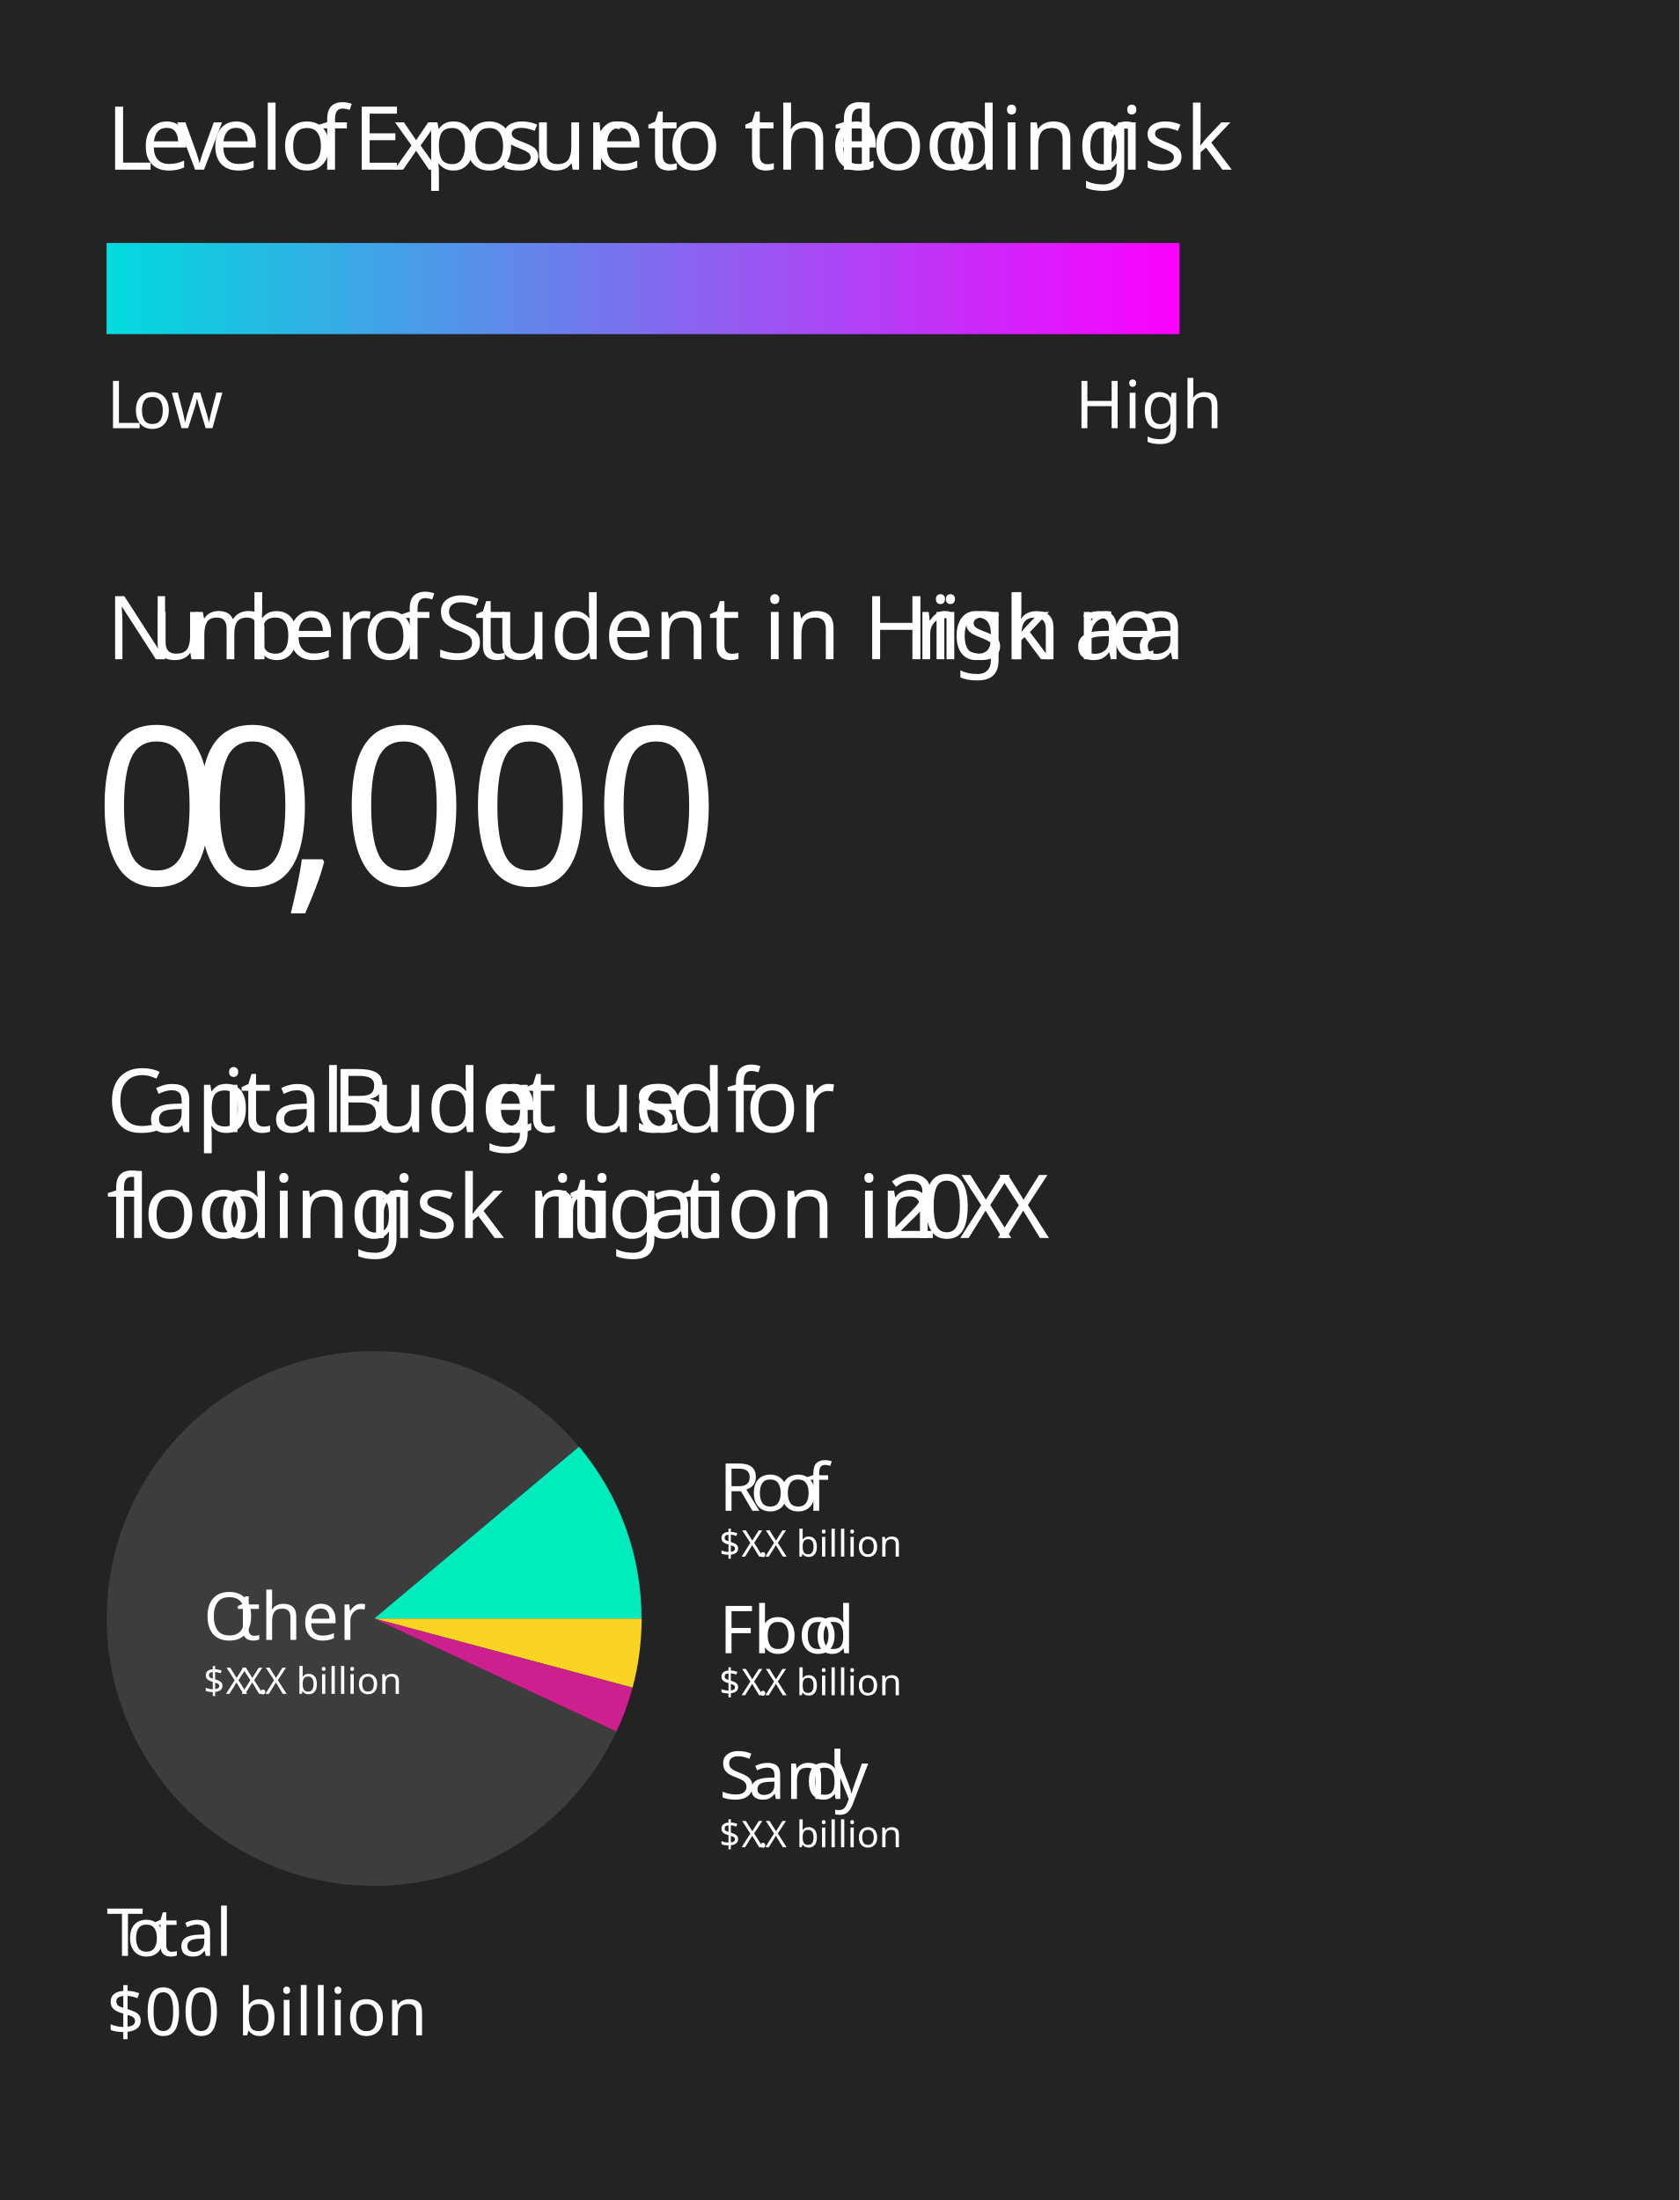
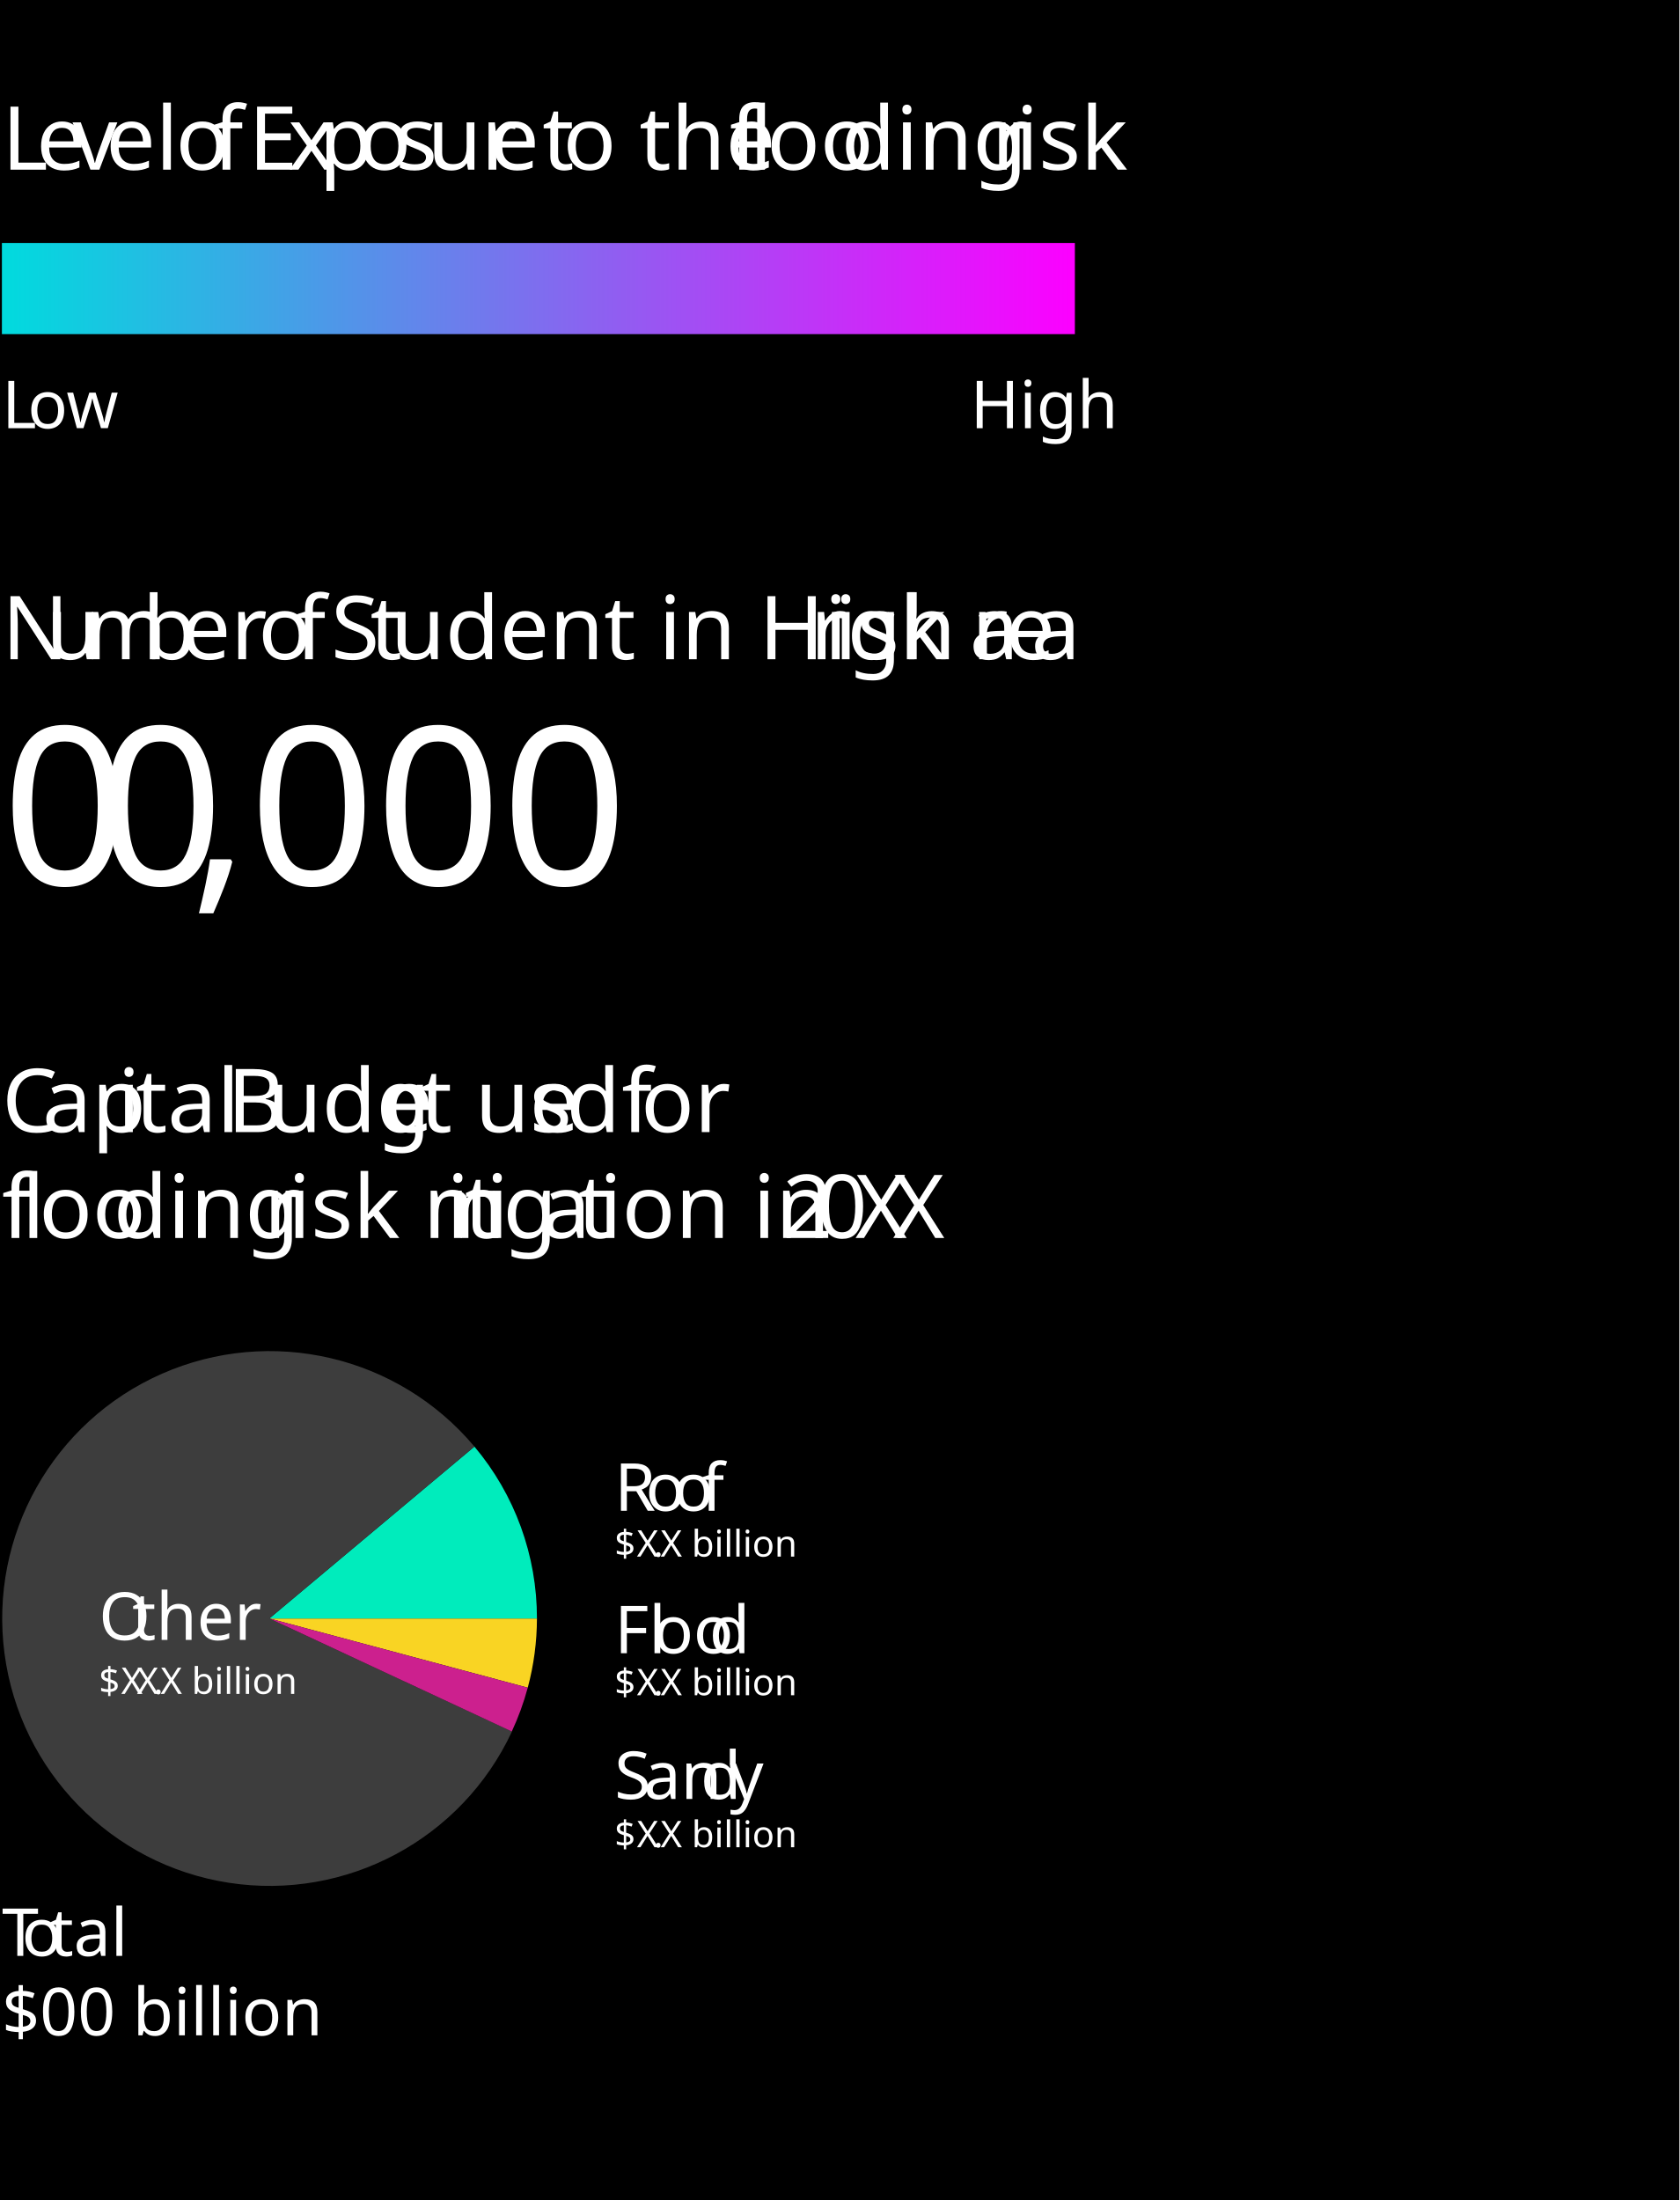
<svg xmlns="http://www.w3.org/2000/svg" viewBox="0 0 456.63 598.23">
  <defs>
-     <style>.a{fill:#232323;}.b{fill:url(#a);}.c{font-size:24px;}.ab,.ac,.ae,.at,.c{fill:#fff;font-family:AcuminProCond-Regular, Acumin Pro Condensed;}.ac,.d{letter-spacing:0.01em;}.e{letter-spacing:0em;}.f{letter-spacing:0em;}.g{letter-spacing:0em;}.h{letter-spacing:0em;}.i{letter-spacing:0.04em;}.j{letter-spacing:0.01em;}.k{letter-spacing:0em;}.l{letter-spacing:0.01em;}.m{letter-spacing:-0.01em;}.n{letter-spacing:-0.01em;}.o{letter-spacing:0.01em;}.p{letter-spacing:0em;}.q{letter-spacing:0em;}.r{letter-spacing:0em;}.s{letter-spacing:-0.01em;}.t{letter-spacing:0.01em;}.u{letter-spacing:0.01em;}.v{letter-spacing:-0.01em;}.w{letter-spacing:0.01em;}.x{letter-spacing:0.01em;}.y{letter-spacing:0em;}.z{letter-spacing:-0.01em;}.aa{letter-spacing:0.02em;}.ab,.ac{font-size:18px;}.ad{letter-spacing:0em;}.ae{font-size:60px;}.af{letter-spacing:-0.02em;}.ag{letter-spacing:0em;}.ah{fill:#f9d423;}.ai{fill:#00ecbc;}.aj{fill:#3d3d3d;}.ak{fill:#cc208e;}.al{letter-spacing:0.01em;}.am{letter-spacing:0em;}.an{letter-spacing:0em;}.ao{letter-spacing:0.01em;}.ap{letter-spacing:0em;}.aq{letter-spacing:0em;}.ar{letter-spacing:-0.07em;}.as{letter-spacing:0.02em;}.at{font-size:10px;}.au{letter-spacing:0.02em;}.av{letter-spacing:0.04em;}.aw{letter-spacing:0.05em;}.ax{letter-spacing:0.04em;}</style>
-     <linearGradient id="a" x1="28.98" y1="78.46" x2="320.73" y2="78.46" gradientUnits="userSpaceOnUse">
+     <style>.a{fill:url(#a);}.b{font-size:24px;}.aa,.ab,.ad,.as,.b{fill:#fff;font-family:AcuminProCond-Regular, Acumin Pro Condensed;}.ab,.c{letter-spacing:0.01em;}.d{letter-spacing:0em;}.e{letter-spacing:0em;}.f{letter-spacing:0em;}.g{letter-spacing:0em;}.h{letter-spacing:0.04em;}.i{letter-spacing:0.01em;}.j{letter-spacing:0em;}.k{letter-spacing:0.01em;}.l{letter-spacing:-0.01em;}.m{letter-spacing:-0.01em;}.n{letter-spacing:0.01em;}.o{letter-spacing:0em;}.p{letter-spacing:0em;}.q{letter-spacing:0em;}.r{letter-spacing:-0.01em;}.s{letter-spacing:0.01em;}.t{letter-spacing:0.01em;}.u{letter-spacing:-0.01em;}.v{letter-spacing:0.01em;}.w{letter-spacing:0.01em;}.x{letter-spacing:0em;}.y{letter-spacing:-0.01em;}.z{letter-spacing:0.02em;}.aa,.ab{font-size:18px;}.ac{letter-spacing:0em;}.ad{font-size:60px;}.ae{letter-spacing:-0.02em;}.af{letter-spacing:0em;}.ag{fill:#f9d423;}.ah{fill:#00ecbc;}.ai{fill:#3d3d3d;}.aj{fill:#cc208e;}.ak{letter-spacing:0.01em;}.al{letter-spacing:0em;}.am{letter-spacing:0em;}.an{letter-spacing:0.01em;}.ao{letter-spacing:0em;}.ap{letter-spacing:0em;}.aq{letter-spacing:-0.07em;}.ar{letter-spacing:0.02em;}.as{font-size:10px;}.at{letter-spacing:0.02em;}.au{letter-spacing:0.04em;}.av{letter-spacing:0.05em;}.aw{letter-spacing:0.04em;}</style>
+     <linearGradient id="a" x1="0.52" y1="78.46" x2="292.26" y2="78.46" gradientUnits="userSpaceOnUse">
      <stop offset="0" stop-color="#00dbde" />
      <stop offset="1" stop-color="#fc00ff" />
    </linearGradient>
  </defs>
-   <rect class="a" width="456.63" height="598.23" />
-   <rect class="b" x="28.98" y="66.07" width="291.75" height="24.79" />
-   <text class="c" transform="translate(28.98 46.14)">
-     <tspan class="d">L</tspan>
-     <tspan class="e" x="9.34" y="0">e</tspan>
-     <tspan class="f" x="19.2" y="0">v</tspan>
-     <tspan class="g" x="28.25" y="0">el </tspan>
-     <tspan class="h" x="47.23" y="0">o</tspan>
+   <rect width="456.63" height="598.23" />
+   <rect class="a" x="0.52" y="66.07" width="291.75" height="24.79" />
+   <text class="b" transform="translate(0.52 46.14)">
+     <tspan class="c">L</tspan>
+     <tspan class="d" x="9.34" y="0">e</tspan>
+     <tspan class="e" x="19.2" y="0">v</tspan>
+     <tspan class="f" x="28.25" y="0">el </tspan>
+     <tspan class="g" x="47.23" y="0">o</tspan>
    <tspan x="57.38" y="0">f </tspan>
-     <tspan class="i" x="67.05" y="0">E</tspan>
-     <tspan class="j" x="77.81" y="0">x</tspan>
-     <tspan class="k" x="86.21" y="0">p</tspan>
-     <tspan class="l" x="96.77" y="0">o</tspan>
-     <tspan class="m" x="106.94" y="0">s</tspan>
-     <tspan class="n" x="115.68" y="0">ur</tspan>
-     <tspan class="g" x="132.57" y="0">e </tspan>
-     <tspan class="n" x="146.92" y="0">t</tspan>
+     <tspan class="h" x="67.05" y="0">E</tspan>
+     <tspan class="i" x="77.81" y="0">x</tspan>
+     <tspan class="j" x="86.21" y="0">p</tspan>
+     <tspan class="k" x="96.77" y="0">o</tspan>
+     <tspan class="l" x="106.94" y="0">s</tspan>
+     <tspan class="m" x="115.68" y="0">ur</tspan>
+     <tspan class="f" x="132.57" y="0">e </tspan>
+     <tspan class="m" x="146.92" y="0">t</tspan>
    <tspan x="152.54" y="0">o the </tspan>
-     <tspan class="o" x="197.88" y="0">f</tspan>
+     <tspan class="n" x="197.88" y="0">f</tspan>
    <tspan x="203.32" y="0">l</tspan>
-     <tspan class="p" x="207.96" y="0">oo</tspan>
-     <tspan class="q" x="228.21" y="0">ding </tspan>
-     <tspan class="r" x="269.11" y="0">r</tspan>
-     <tspan class="g" x="275.66" y="0">isk</tspan>
+     <tspan class="o" x="207.96" y="0">oo</tspan>
+     <tspan class="p" x="228.21" y="0">ding </tspan>
+     <tspan class="q" x="269.11" y="0">r</tspan>
+     <tspan class="f" x="275.66" y="0">isk</tspan>
  </text>
-   <text class="c" transform="translate(28.98 179.26)">
-     <tspan class="s">N</tspan>
-     <tspan class="n" x="12.02" y="0">u</tspan>
+   <text class="b" transform="translate(0.52 179.26)">
+     <tspan class="r">N</tspan>
+     <tspan class="m" x="12.02" y="0">u</tspan>
    <tspan x="22.42" y="0">m</tspan>
-     <tspan class="k" x="38.16" y="0">b</tspan>
+     <tspan class="j" x="38.16" y="0">b</tspan>
    <tspan x="48.7" y="0">er </tspan>
-     <tspan class="e" x="69.67" y="0">o</tspan>
+     <tspan class="d" x="69.67" y="0">o</tspan>
    <tspan x="79.82" y="0">f </tspan>
-     <tspan class="t" x="89.49" y="0">S</tspan>
-     <tspan class="m" x="100.13" y="0">t</tspan>
+     <tspan class="s" x="89.49" y="0">S</tspan>
+     <tspan class="l" x="100.13" y="0">t</tspan>
    <tspan x="105.72" y="0">udent in High </tspan>
-     <tspan class="r" x="219.79" y="0">r</tspan>
-     <tspan class="g" x="226.34" y="0">isk a</tspan>
-     <tspan class="n" x="263.68" y="0">re</tspan>
-     <tspan class="g" x="279.83" y="0">a</tspan>
+     <tspan class="q" x="219.79" y="0">r</tspan>
+     <tspan class="f" x="226.34" y="0">isk a</tspan>
+     <tspan class="m" x="263.68" y="0">re</tspan>
+     <tspan class="f" x="279.83" y="0">a</tspan>
  </text>
-   <text class="c" transform="translate(28.98 307.84)">
-     <tspan class="j">C</tspan>
+   <text class="b" transform="translate(0.52 307.84)">
+     <tspan class="i">C</tspan>
    <tspan x="10.97" y="0">ap</tspan>
-     <tspan class="u" x="31.44" y="0">i</tspan>
-     <tspan class="q" x="36.33" y="0">tal </tspan>
-     <tspan class="v" x="61.27" y="0">B</tspan>
+     <tspan class="t" x="31.44" y="0">i</tspan>
+     <tspan class="p" x="36.33" y="0">tal </tspan>
+     <tspan class="u" x="61.27" y="0">B</tspan>
    <tspan x="72.19" y="0">udg</tspan>
-     <tspan class="w" x="103.73" y="0">e</tspan>
+     <tspan class="v" x="103.73" y="0">e</tspan>
    <tspan x="113.76" y="0">t us</tspan>
-     <tspan class="x" x="143.47" y="0">e</tspan>
+     <tspan class="w" x="143.47" y="0">e</tspan>
    <tspan x="153.45" y="0">d </tspan>
-     <tspan class="y" x="168.52" y="0">f</tspan>
+     <tspan class="x" x="168.52" y="0">f</tspan>
    <tspan x="173.73" y="0">or </tspan>
-     <tspan class="o" x="0" y="28.8">f</tspan>
-     <tspan class="g" x="5.45" y="28.8">l</tspan>
-     <tspan class="k" x="10.08" y="28.8">oo</tspan>
-     <tspan class="q" x="30.33" y="28.8">ding </tspan>
-     <tspan class="r" x="71.23" y="28.8">r</tspan>
-     <tspan class="g" x="77.78" y="28.8">isk m</tspan>
-     <tspan class="u" x="120.88" y="28.8">i</tspan>
-     <tspan class="k" x="125.78" y="28.8">t</tspan>
-     <tspan class="g" x="131.59" y="28.8">i</tspan>
-     <tspan class="z" x="136.24" y="28.8">g</tspan>
-     <tspan class="g" x="146.61" y="28.8">a</tspan>
-     <tspan class="k" x="156.6" y="28.8">t</tspan>
+     <tspan class="n" x="0" y="28.8">f</tspan>
+     <tspan class="f" x="5.45" y="28.8">l</tspan>
+     <tspan class="j" x="10.08" y="28.8">oo</tspan>
+     <tspan class="p" x="30.33" y="28.8">ding </tspan>
+     <tspan class="q" x="71.23" y="28.8">r</tspan>
+     <tspan class="f" x="77.78" y="28.8">isk m</tspan>
+     <tspan class="t" x="120.88" y="28.8">i</tspan>
+     <tspan class="j" x="125.78" y="28.8">t</tspan>
+     <tspan class="f" x="131.59" y="28.8">i</tspan>
+     <tspan class="y" x="136.24" y="28.8">g</tspan>
+     <tspan class="f" x="146.61" y="28.8">a</tspan>
+     <tspan class="j" x="156.6" y="28.8">t</tspan>
    <tspan x="162.4" y="28.8">ion in </tspan>
-     <tspan class="p" x="212.2" y="28.8">2</tspan>
+     <tspan class="o" x="212.2" y="28.8">2</tspan>
    <tspan x="221.61" y="28.8">0</tspan>
-     <tspan class="aa" x="232.03" y="28.8">X</tspan>
+     <tspan class="z" x="232.03" y="28.8">X</tspan>
    <tspan x="242.27" y="28.8">X</tspan>
  </text>
-   <text class="ab" transform="translate(292.31 116.44)">High</text>
-   <text class="ac" transform="translate(28.98 116.44)">L<tspan class="ad" x="7" y="0">ow</tspan>
+   <text class="aa" transform="translate(263.84 116.44)">High</text>
+   <text class="ab" transform="translate(0.52 116.44)">L<tspan class="ac" x="7" y="0">ow</tspan>
  </text>
-   <text class="ae" transform="translate(25.5 240.62)">0<tspan class="af" x="26.04" y="0">0</tspan>
-     <tspan class="ag" x="51.12" y="0">,000</tspan>
+   <text class="ad" transform="translate(0.52 240.62)">0<tspan class="ae" x="26.04" y="0">0</tspan>
+     <tspan class="af" x="51.12" y="0">,000</tspan>
  </text>
-   <path class="ah" d="M172,458.92a73,73,0,0,0,2.47-18.82H101.71Z" />
-   <path class="ai" d="M174.43,440.1a72.41,72.41,0,0,0-17-46.74l-55.7,46.74Z" />
-   <path class="aj" d="M157.41,393.36a72.71,72.71,0,1,0,10.21,77.47L101.71,440.1Z" />
-   <path class="ak" d="M101.71,440.1l65.91,30.73A72.27,72.27,0,0,0,172,458.92Z" />
-   <text class="ab" transform="translate(195.55 489.18)">
-     <tspan class="al">S</tspan>
-     <tspan class="am" x="7.94" y="0">an</tspan>
-     <tspan class="an" x="23.4" y="0">d</tspan>
+   <path class="ag" d="M143.5,458.92A73,73,0,0,0,146,440.1H73.24Z" />
+   <path class="ah" d="M146,440.1a72.46,72.46,0,0,0-17-46.74L73.24,440.1Z" />
+   <path class="ai" d="M129,393.36a72.71,72.71,0,1,0,10.21,77.47L73.24,440.1Z" />
+   <path class="aj" d="M73.24,440.1l65.92,30.73a73.2,73.2,0,0,0,4.34-11.91Z" />
+   <text class="aa" transform="translate(167.09 489.18)">
+     <tspan class="ak">S</tspan>
+     <tspan class="al" x="7.94" y="0">an</tspan>
+     <tspan class="am" x="23.4" y="0">d</tspan>
    <tspan x="31.34" y="0">y</tspan>
  </text>
-   <text class="ab" transform="translate(195.55 410.81)">
-     <tspan class="ao">R</tspan>
-     <tspan class="ap" x="8.44" y="0">o</tspan>
-     <tspan class="aq" x="16.04" y="0">o</tspan>
+   <text class="aa" transform="translate(167.09 410.81)">
+     <tspan class="an">R</tspan>
+     <tspan class="ao" x="8.44" y="0">o</tspan>
+     <tspan class="ap" x="16.04" y="0">o</tspan>
    <tspan x="23.65" y="0">f</tspan>
  </text>
-   <text class="ab" transform="translate(28.98 531.85)">
-     <tspan class="ar">T</tspan>
-     <tspan class="ap" x="5.4" y="0">o</tspan>
+   <text class="aa" transform="translate(0.52 531.85)">
+     <tspan class="aq">T</tspan>
+     <tspan class="ao" x="5.4" y="0">o</tspan>
    <tspan x="13" y="0">tal</tspan>
    <tspan x="0" y="21.6">$00 billion</tspan>
  </text>
-   <text class="ab" transform="translate(55.33 445.93)">
-     <tspan class="as">O</tspan>
+   <text class="aa" transform="translate(26.87 445.93)">
+     <tspan class="ar">O</tspan>
    <tspan x="9.05" y="0">ther</tspan>
  </text>
-   <text class="ab" transform="translate(195.55 449.55)">Fl<tspan class="ap" x="10.57" y="0">oo</tspan>
+   <text class="aa" transform="translate(167.09 449.55)">Fl<tspan class="ao" x="10.57" y="0">oo</tspan>
    <tspan x="25.76" y="0">d</tspan>
  </text>
-   <text class="at" transform="translate(55.33 460.61)">$ <tspan class="au" x="6.07" y="0">X</tspan>
-     <tspan class="av" x="10.34" y="0">X</tspan>
-     <tspan class="aw" x="14.85" y="0">.</tspan>
+   <text class="as" transform="translate(26.87 460.61)">$ <tspan class="at" x="6.07" y="0">X</tspan>
+     <tspan class="au" x="10.34" y="0">X</tspan>
+     <tspan class="av" x="14.85" y="0">.</tspan>
    <tspan x="16.78" y="0">X billion</tspan>
  </text>
-   <text class="at" transform="translate(195.55 423.27)">$ <tspan class="ax" x="6.07" y="0">X</tspan>
-     <tspan class="aw" x="10.58" y="0">.</tspan>
+   <text class="as" transform="translate(167.09 423.27)">$ <tspan class="aw" x="6.07" y="0">X</tspan>
+     <tspan class="av" x="10.58" y="0">.</tspan>
    <tspan x="12.51" y="0">X billion</tspan>
  </text>
-   <text class="at" transform="translate(195.55 460.97)">$ <tspan class="ax" x="6.07" y="0">X</tspan>
-     <tspan class="aw" x="10.58" y="0">.</tspan>
+   <text class="as" transform="translate(167.09 460.97)">$ <tspan class="aw" x="6.07" y="0">X</tspan>
+     <tspan class="av" x="10.58" y="0">.</tspan>
    <tspan x="12.51" y="0">X billion</tspan>
  </text>
-   <text class="at" transform="translate(195.55 502.3)">$ <tspan class="ax" x="6.07" y="0">X</tspan>
-     <tspan class="aw" x="10.58" y="0">.</tspan>
+   <text class="as" transform="translate(167.09 502.3)">$ <tspan class="aw" x="6.07" y="0">X</tspan>
+     <tspan class="av" x="10.58" y="0">.</tspan>
    <tspan x="12.51" y="0">X billion</tspan>
  </text>
</svg>
